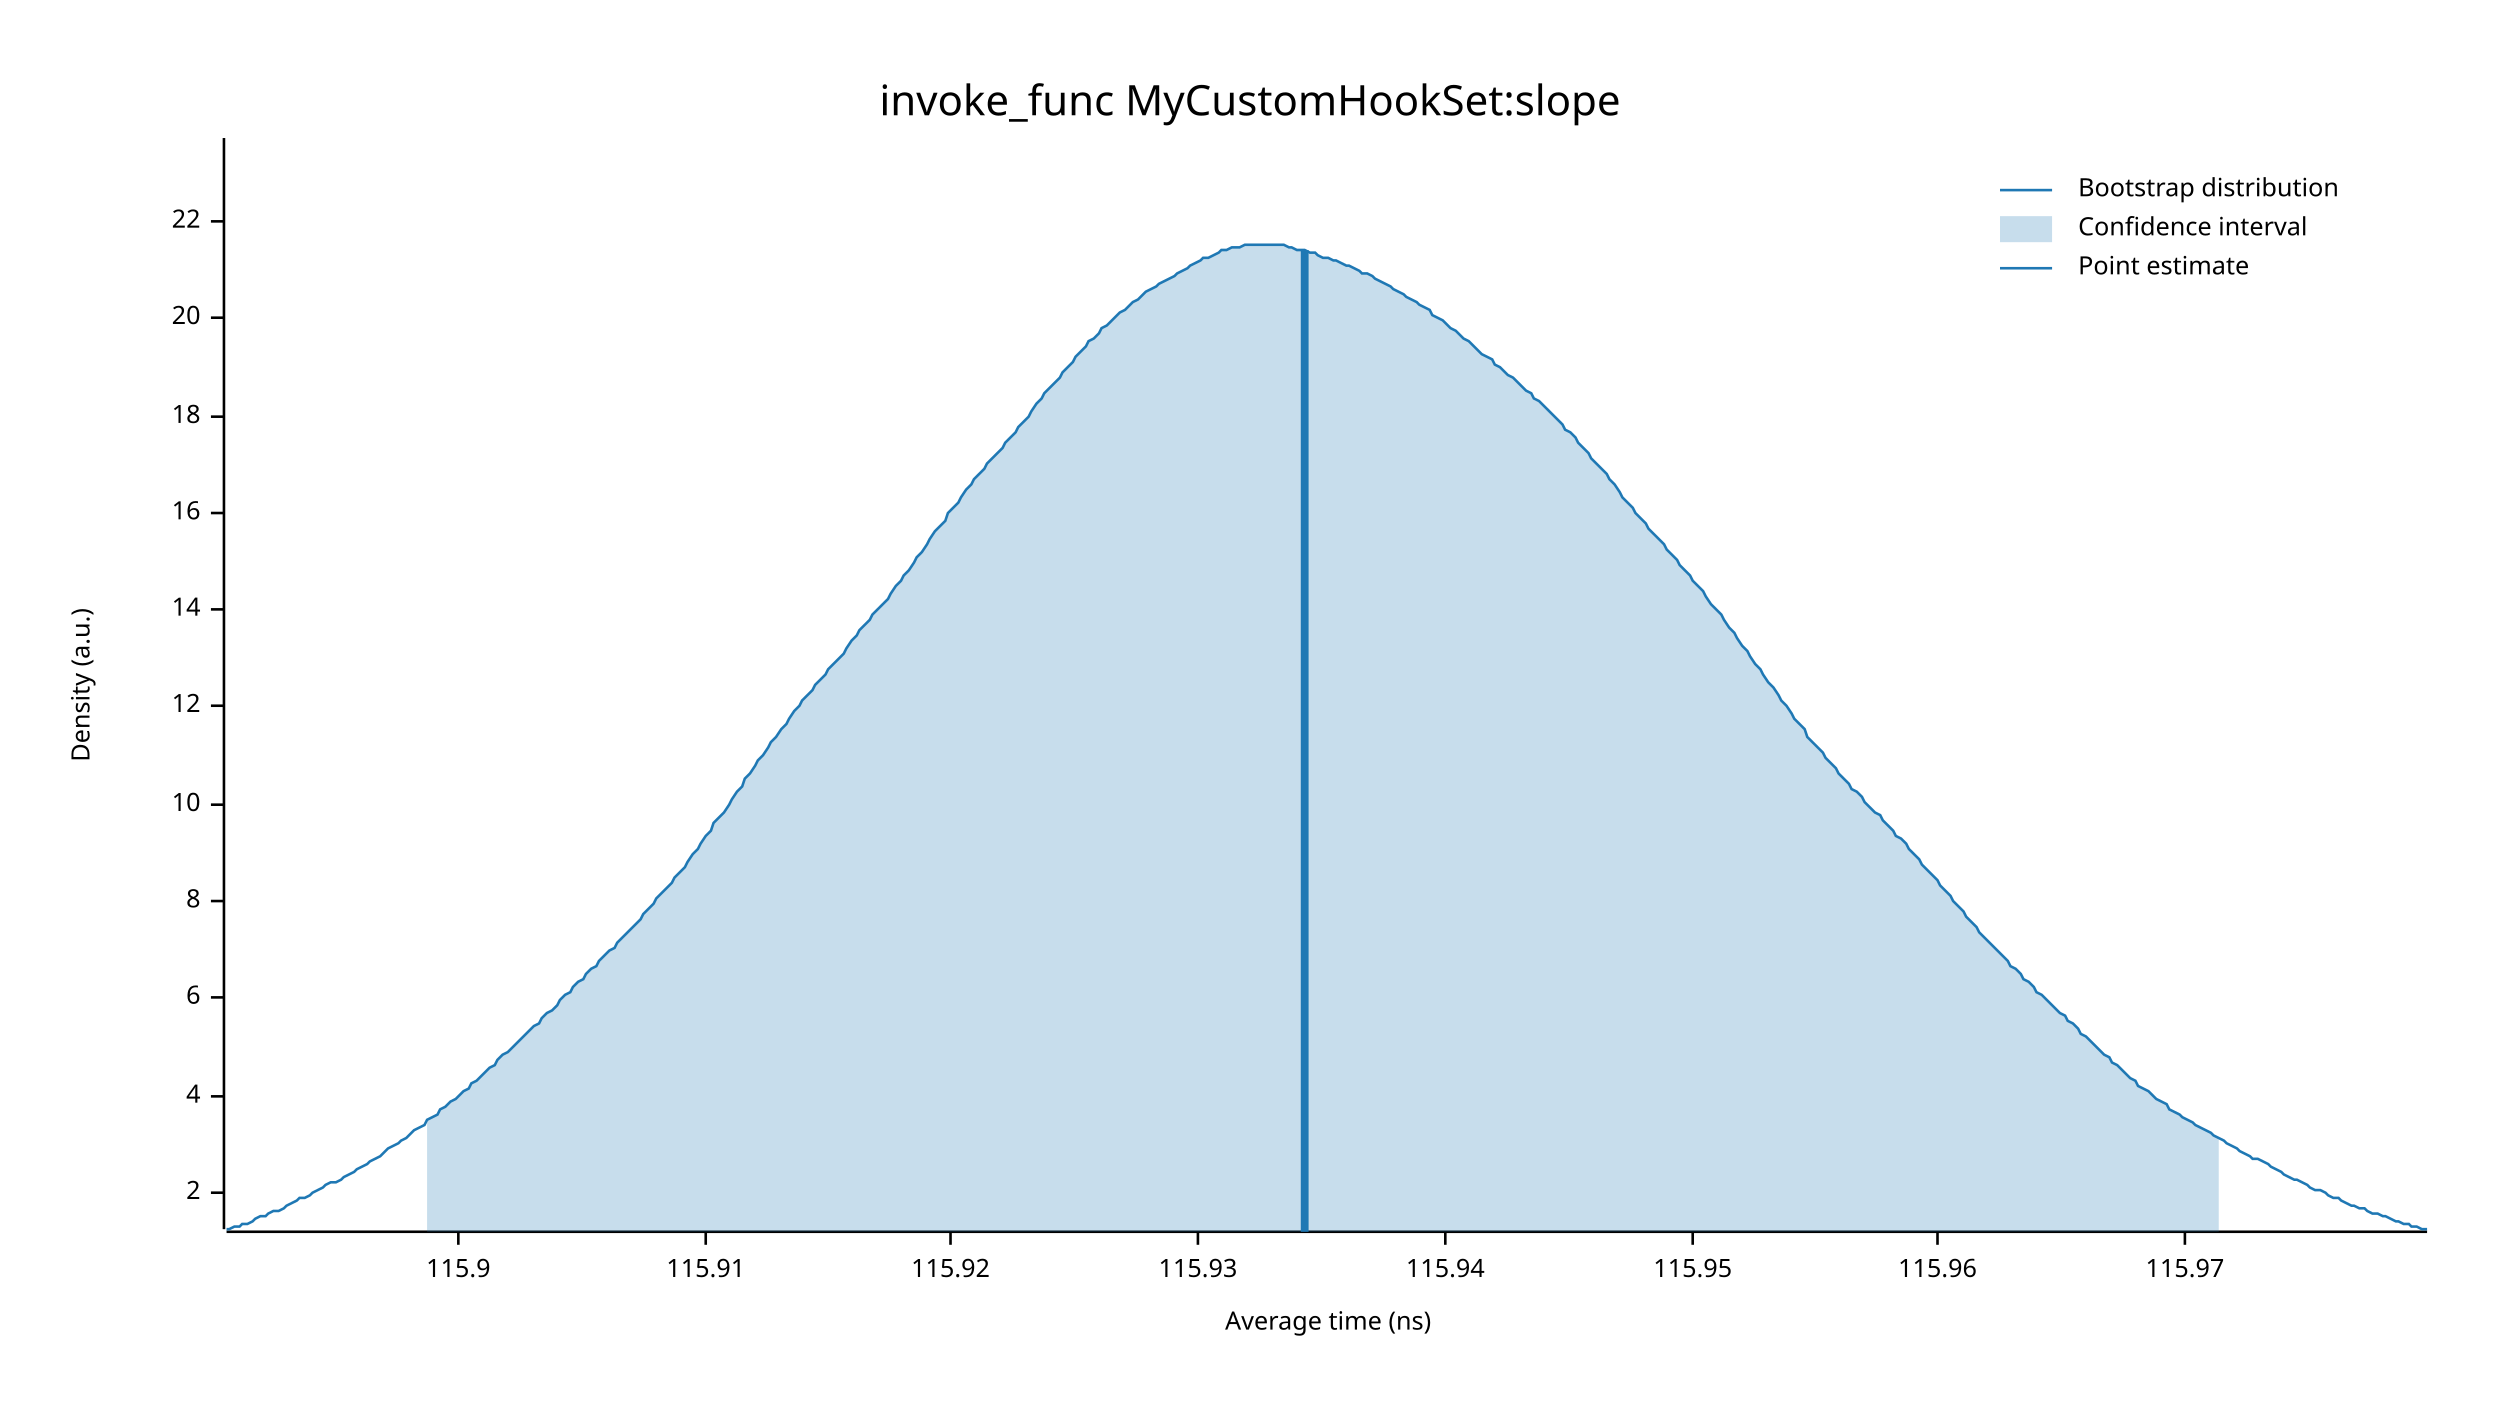
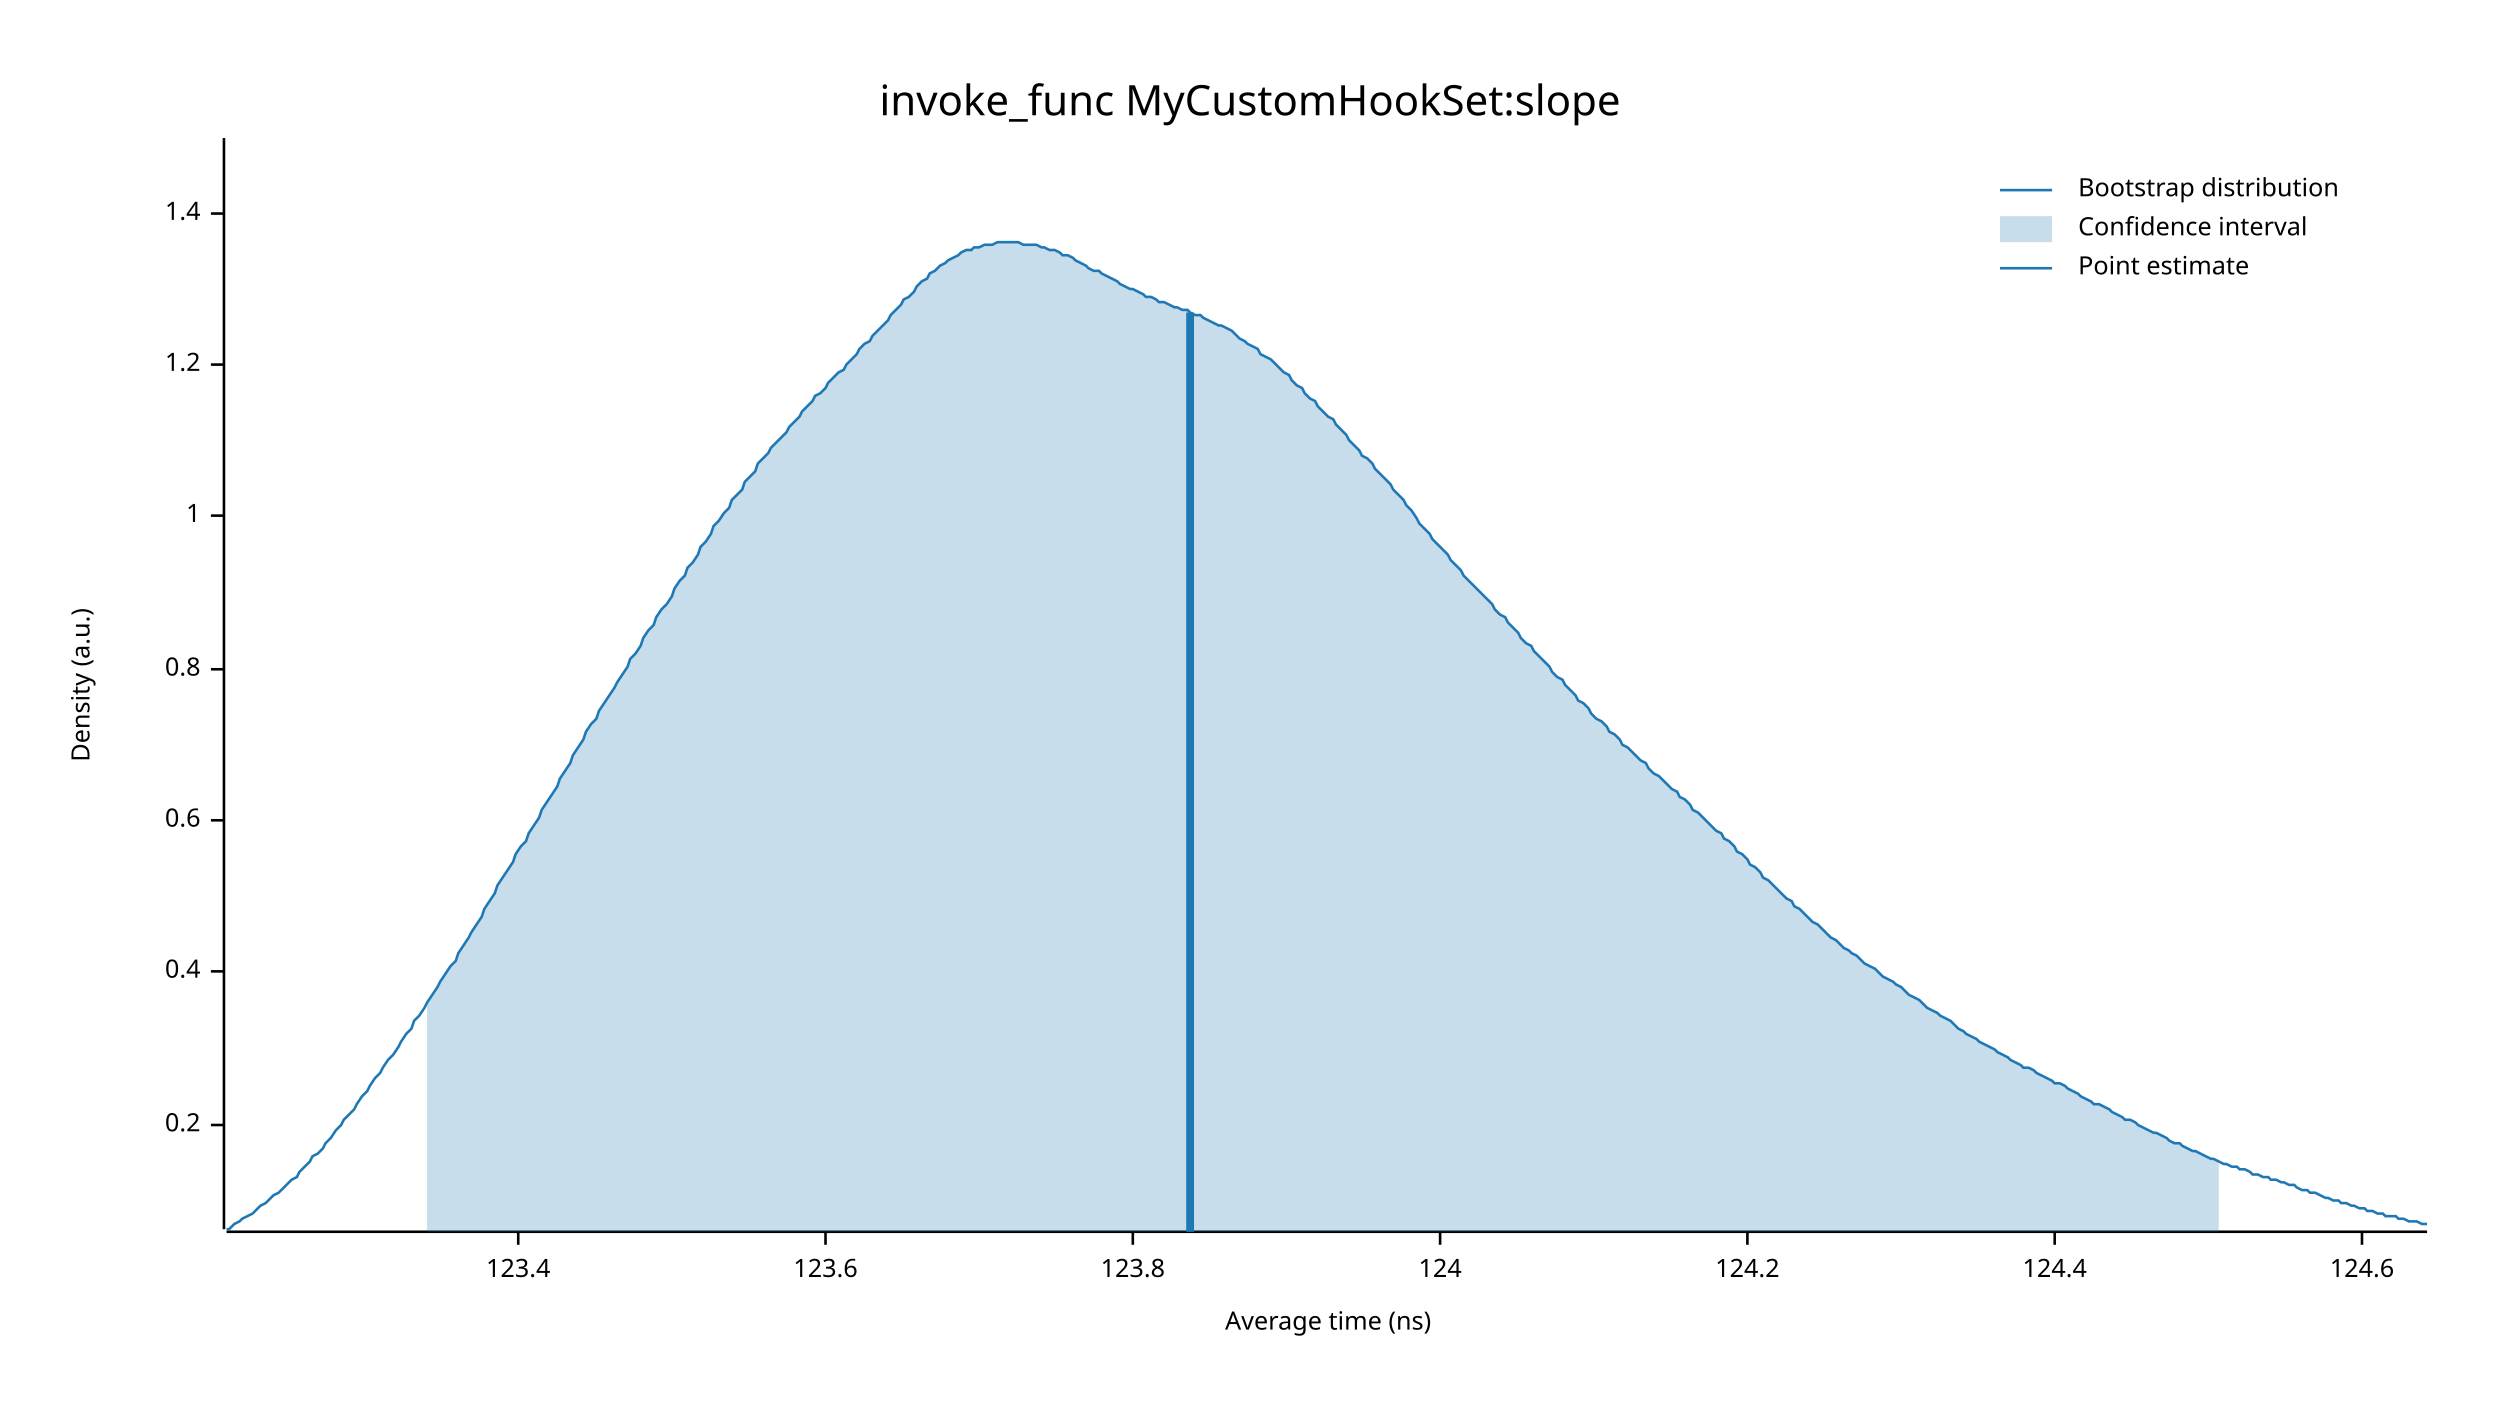
<svg xmlns="http://www.w3.org/2000/svg" width="960" height="540" viewBox="0 0 960 540">
  <text x="480" y="32" dy="0.76em" text-anchor="middle" font-family="sans-serif" font-size="16.129" opacity="1" fill="#000000">
invoke_func MyCustomHookSet:slope
</text>
  <text x="27" y="263" dy="0.76em" text-anchor="middle" font-family="sans-serif" font-size="9.677" opacity="1" fill="#000000" transform="rotate(270, 27, 263)">
Density (a.u.)
</text>
  <text x="510" y="513" dy="-0.5ex" text-anchor="middle" font-family="sans-serif" font-size="9.677" opacity="1" fill="#000000">
Average time (ns)
</text>
  <polyline fill="none" opacity="1" stroke="#000000" stroke-width="1" points="86,53 86,472 " />
-   <text x="77" y="458" dy="0.5ex" text-anchor="end" font-family="sans-serif" font-size="9.677" opacity="1" fill="#000000">
- 2
+   <text x="77" y="432" dy="0.5ex" text-anchor="end" font-family="sans-serif" font-size="9.677" opacity="1" fill="#000000">
+ 0.2
</text>
-   <polyline fill="none" opacity="1" stroke="#000000" stroke-width="1" points="81,458 86,458 " />
-   <text x="77" y="421" dy="0.5ex" text-anchor="end" font-family="sans-serif" font-size="9.677" opacity="1" fill="#000000">
- 4
+   <polyline fill="none" opacity="1" stroke="#000000" stroke-width="1" points="81,432 86,432 " />
+   <text x="77" y="373" dy="0.5ex" text-anchor="end" font-family="sans-serif" font-size="9.677" opacity="1" fill="#000000">
+ 0.4
</text>
-   <polyline fill="none" opacity="1" stroke="#000000" stroke-width="1" points="81,421 86,421 " />
-   <text x="77" y="383" dy="0.5ex" text-anchor="end" font-family="sans-serif" font-size="9.677" opacity="1" fill="#000000">
- 6
+   <polyline fill="none" opacity="1" stroke="#000000" stroke-width="1" points="81,373 86,373 " />
+   <text x="77" y="315" dy="0.5ex" text-anchor="end" font-family="sans-serif" font-size="9.677" opacity="1" fill="#000000">
+ 0.6
</text>
-   <polyline fill="none" opacity="1" stroke="#000000" stroke-width="1" points="81,383 86,383 " />
-   <text x="77" y="346" dy="0.5ex" text-anchor="end" font-family="sans-serif" font-size="9.677" opacity="1" fill="#000000">
- 8
+   <polyline fill="none" opacity="1" stroke="#000000" stroke-width="1" points="81,315 86,315 " />
+   <text x="77" y="257" dy="0.5ex" text-anchor="end" font-family="sans-serif" font-size="9.677" opacity="1" fill="#000000">
+ 0.8
</text>
-   <polyline fill="none" opacity="1" stroke="#000000" stroke-width="1" points="81,346 86,346 " />
-   <text x="77" y="309" dy="0.5ex" text-anchor="end" font-family="sans-serif" font-size="9.677" opacity="1" fill="#000000">
- 10
+   <polyline fill="none" opacity="1" stroke="#000000" stroke-width="1" points="81,257 86,257 " />
+   <text x="77" y="198" dy="0.5ex" text-anchor="end" font-family="sans-serif" font-size="9.677" opacity="1" fill="#000000">
+ 1
</text>
-   <polyline fill="none" opacity="1" stroke="#000000" stroke-width="1" points="81,309 86,309 " />
-   <text x="77" y="271" dy="0.5ex" text-anchor="end" font-family="sans-serif" font-size="9.677" opacity="1" fill="#000000">
- 12
+   <polyline fill="none" opacity="1" stroke="#000000" stroke-width="1" points="81,198 86,198 " />
+   <text x="77" y="140" dy="0.5ex" text-anchor="end" font-family="sans-serif" font-size="9.677" opacity="1" fill="#000000">
+ 1.2
</text>
-   <polyline fill="none" opacity="1" stroke="#000000" stroke-width="1" points="81,271 86,271 " />
-   <text x="77" y="234" dy="0.5ex" text-anchor="end" font-family="sans-serif" font-size="9.677" opacity="1" fill="#000000">
- 14
+   <polyline fill="none" opacity="1" stroke="#000000" stroke-width="1" points="81,140 86,140 " />
+   <text x="77" y="82" dy="0.5ex" text-anchor="end" font-family="sans-serif" font-size="9.677" opacity="1" fill="#000000">
+ 1.4
</text>
-   <polyline fill="none" opacity="1" stroke="#000000" stroke-width="1" points="81,234 86,234 " />
-   <text x="77" y="197" dy="0.5ex" text-anchor="end" font-family="sans-serif" font-size="9.677" opacity="1" fill="#000000">
- 16
+   <polyline fill="none" opacity="1" stroke="#000000" stroke-width="1" points="81,82 86,82 " />
+   <polyline fill="none" opacity="1" stroke="#000000" stroke-width="1" points="87,473 932,473 " />
+   <text x="199" y="483" dy="0.76em" text-anchor="middle" font-family="sans-serif" font-size="9.677" opacity="1" fill="#000000">
+ 123.4
</text>
-   <polyline fill="none" opacity="1" stroke="#000000" stroke-width="1" points="81,197 86,197 " />
-   <text x="77" y="160" dy="0.5ex" text-anchor="end" font-family="sans-serif" font-size="9.677" opacity="1" fill="#000000">
- 18
+   <polyline fill="none" opacity="1" stroke="#000000" stroke-width="1" points="199,473 199,478 " />
+   <text x="317" y="483" dy="0.76em" text-anchor="middle" font-family="sans-serif" font-size="9.677" opacity="1" fill="#000000">
+ 123.6
</text>
-   <polyline fill="none" opacity="1" stroke="#000000" stroke-width="1" points="81,160 86,160 " />
-   <text x="77" y="122" dy="0.5ex" text-anchor="end" font-family="sans-serif" font-size="9.677" opacity="1" fill="#000000">
- 20
+   <polyline fill="none" opacity="1" stroke="#000000" stroke-width="1" points="317,473 317,478 " />
+   <text x="435" y="483" dy="0.76em" text-anchor="middle" font-family="sans-serif" font-size="9.677" opacity="1" fill="#000000">
+ 123.8
</text>
-   <polyline fill="none" opacity="1" stroke="#000000" stroke-width="1" points="81,122 86,122 " />
-   <text x="77" y="85" dy="0.5ex" text-anchor="end" font-family="sans-serif" font-size="9.677" opacity="1" fill="#000000">
- 22
+   <polyline fill="none" opacity="1" stroke="#000000" stroke-width="1" points="435,473 435,478 " />
+   <text x="553" y="483" dy="0.76em" text-anchor="middle" font-family="sans-serif" font-size="9.677" opacity="1" fill="#000000">
+ 124
</text>
-   <polyline fill="none" opacity="1" stroke="#000000" stroke-width="1" points="81,85 86,85 " />
-   <polyline fill="none" opacity="1" stroke="#000000" stroke-width="1" points="87,473 932,473 " />
-   <text x="176" y="483" dy="0.76em" text-anchor="middle" font-family="sans-serif" font-size="9.677" opacity="1" fill="#000000">
- 115.9
+   <polyline fill="none" opacity="1" stroke="#000000" stroke-width="1" points="553,473 553,478 " />
+   <text x="671" y="483" dy="0.76em" text-anchor="middle" font-family="sans-serif" font-size="9.677" opacity="1" fill="#000000">
+ 124.2
</text>
-   <polyline fill="none" opacity="1" stroke="#000000" stroke-width="1" points="176,473 176,478 " />
-   <text x="271" y="483" dy="0.76em" text-anchor="middle" font-family="sans-serif" font-size="9.677" opacity="1" fill="#000000">
- 115.91
+   <polyline fill="none" opacity="1" stroke="#000000" stroke-width="1" points="671,473 671,478 " />
+   <text x="789" y="483" dy="0.76em" text-anchor="middle" font-family="sans-serif" font-size="9.677" opacity="1" fill="#000000">
+ 124.4
</text>
-   <polyline fill="none" opacity="1" stroke="#000000" stroke-width="1" points="271,473 271,478 " />
-   <text x="365" y="483" dy="0.76em" text-anchor="middle" font-family="sans-serif" font-size="9.677" opacity="1" fill="#000000">
- 115.92
+   <polyline fill="none" opacity="1" stroke="#000000" stroke-width="1" points="789,473 789,478 " />
+   <text x="907" y="483" dy="0.76em" text-anchor="middle" font-family="sans-serif" font-size="9.677" opacity="1" fill="#000000">
+ 124.6
</text>
-   <polyline fill="none" opacity="1" stroke="#000000" stroke-width="1" points="365,473 365,478 " />
-   <text x="460" y="483" dy="0.76em" text-anchor="middle" font-family="sans-serif" font-size="9.677" opacity="1" fill="#000000">
- 115.93
- </text>
-   <polyline fill="none" opacity="1" stroke="#000000" stroke-width="1" points="460,473 460,478 " />
-   <text x="555" y="483" dy="0.76em" text-anchor="middle" font-family="sans-serif" font-size="9.677" opacity="1" fill="#000000">
- 115.94
- </text>
-   <polyline fill="none" opacity="1" stroke="#000000" stroke-width="1" points="555,473 555,478 " />
-   <text x="650" y="483" dy="0.76em" text-anchor="middle" font-family="sans-serif" font-size="9.677" opacity="1" fill="#000000">
- 115.95
- </text>
-   <polyline fill="none" opacity="1" stroke="#000000" stroke-width="1" points="650,473 650,478 " />
-   <text x="744" y="483" dy="0.76em" text-anchor="middle" font-family="sans-serif" font-size="9.677" opacity="1" fill="#000000">
- 115.96
- </text>
-   <polyline fill="none" opacity="1" stroke="#000000" stroke-width="1" points="744,473 744,478 " />
-   <text x="839" y="483" dy="0.76em" text-anchor="middle" font-family="sans-serif" font-size="9.677" opacity="1" fill="#000000">
- 115.97
- </text>
-   <polyline fill="none" opacity="1" stroke="#000000" stroke-width="1" points="839,473 839,478 " />
-   <polyline fill="none" opacity="1" stroke="#1F78B4" stroke-width="1" points="87,472 88,472 90,471 92,471 93,470 95,470 97,469 98,468 100,467 102,467 103,466 105,465 107,465 109,464 110,463 112,462 114,461 115,460 117,460 119,459 120,458 122,457 124,456 125,455 127,454 129,454 131,453 132,452 134,451 136,450 137,449 139,448 141,447 142,446 144,445 146,444 147,443 149,441 151,440 153,439 154,438 156,437 158,435 159,434 161,433 163,432 164,430 166,429 168,428 169,426 171,425 173,423 175,422 176,421 178,419 180,418 181,416 183,415 185,413 186,412 188,410 190,409 191,407 193,405 195,404 197,402 198,401 200,399 202,397 203,396 205,394 207,393 208,391 210,389 212,388 214,386 215,384 217,382 219,381 220,379 222,377 224,376 225,374 227,372 229,371 230,369 232,367 234,365 236,364 237,362 239,360 241,358 242,357 244,355 246,353 247,351 249,349 251,347 252,345 254,343 256,341 258,339 259,337 261,335 263,333 264,331 266,328 268,326 269,324 271,321 273,319 274,316 276,314 278,312 280,309 281,307 283,304 285,302 286,299 288,297 290,294 291,292 293,290 295,287 296,285 298,283 300,280 302,278 303,276 305,273 307,271 308,269 310,267 312,265 313,263 315,261 317,259 318,257 320,255 322,253 324,251 325,249 327,246 329,244 330,242 332,240 334,238 335,236 337,234 339,232 341,230 342,228 344,225 346,223 347,221 349,219 351,216 352,214 354,212 356,209 357,207 359,204 361,202 363,200 364,197 366,195 368,193 369,191 371,188 373,186 374,184 376,182 378,180 379,178 381,176 383,174 385,172 386,170 388,168 390,166 391,164 393,162 395,160 396,158 398,155 400,153 401,151 403,149 405,147 407,145 408,143 410,141 412,139 413,137 415,135 417,133 418,131 420,130 422,128 423,126 425,125 427,123 429,121 430,120 432,119 434,117 435,116 437,115 439,113 440,112 442,111 444,110 445,109 447,108 449,107 451,106 452,105 454,104 456,103 457,102 459,101 461,100 462,99 464,99 466,98 468,97 469,96 471,96 473,95 474,95 476,95 478,94 479,94 481,94 483,94 484,94 486,94 488,94 490,94 491,94 493,94 495,95 496,95 498,96 500,96 501,96 503,97 505,97 506,98 508,99 510,99 512,100 513,100 515,101 517,102 518,102 520,103 522,104 523,105 525,105 527,106 528,107 530,108 532,109 534,110 535,111 537,112 539,113 540,114 542,115 544,116 545,117 547,118 549,119 550,121 552,122 554,123 556,125 557,126 559,127 561,129 562,130 564,131 566,133 567,134 569,136 571,137 573,138 574,140 576,141 578,143 579,144 581,145 583,147 584,148 586,150 588,151 589,153 591,154 593,156 595,158 596,159 598,161 600,163 601,165 603,166 605,168 606,170 608,172 610,174 611,176 613,178 615,180 617,182 618,184 620,186 622,189 623,191 625,193 627,195 628,197 630,199 632,201 633,203 635,205 637,207 639,209 640,211 642,213 644,215 645,217 647,219 649,221 650,223 652,225 654,227 655,229 657,232 659,234 661,236 662,238 664,241 666,243 667,245 669,248 671,250 672,252 674,255 676,257 677,259 679,262 681,264 683,267 684,269 686,271 688,274 689,276 691,278 693,280 694,283 696,285 698,287 700,289 701,291 703,293 705,295 706,297 708,299 710,301 711,303 713,304 715,306 716,308 718,310 720,312 722,313 723,315 725,317 727,319 728,321 730,322 732,324 733,326 735,328 737,330 738,332 740,334 742,336 744,338 745,340 747,342 749,344 750,346 752,348 754,350 755,352 757,354 759,356 760,358 762,360 764,362 766,364 767,365 769,367 771,369 772,371 774,372 776,374 777,376 779,377 781,379 782,381 784,382 786,384 788,386 789,387 791,389 793,390 794,392 796,393 798,395 799,397 801,398 803,400 804,401 806,403 808,405 810,406 811,408 813,409 815,411 816,412 818,414 820,415 821,417 823,418 825,419 827,421 828,422 830,423 832,424 833,426 835,427 837,428 838,429 840,430 842,431 843,432 845,433 847,434 849,435 850,436 852,437 854,438 855,439 857,440 859,441 860,442 862,443 864,444 865,445 867,445 869,446 871,447 872,448 874,449 876,450 877,451 879,452 881,453 882,453 884,454 886,455 887,456 889,457 891,457 893,458 894,459 896,460 898,460 899,461 901,462 903,463 904,463 906,464 908,464 909,465 911,466 913,466 915,467 916,467 918,468 920,469 921,469 923,470 925,470 926,471 928,471 930,472 932,472 " />
-   <polygon opacity="0.25" fill="#1F78B4" points="164,430 166,429 168,428 169,426 171,425 173,423 175,422 176,421 178,419 180,418 181,416 183,415 185,413 186,412 188,410 190,409 191,407 193,405 195,404 197,402 198,401 200,399 202,397 203,396 205,394 207,393 208,391 210,389 212,388 214,386 215,384 217,382 219,381 220,379 222,377 224,376 225,374 227,372 229,371 230,369 232,367 234,365 236,364 237,362 239,360 241,358 242,357 244,355 246,353 247,351 249,349 251,347 252,345 254,343 256,341 258,339 259,337 261,335 263,333 264,331 266,328 268,326 269,324 271,321 273,319 274,316 276,314 278,312 280,309 281,307 283,304 285,302 286,299 288,297 290,294 291,292 293,290 295,287 296,285 298,283 300,280 302,278 303,276 305,273 307,271 308,269 310,267 312,265 313,263 315,261 317,259 318,257 320,255 322,253 324,251 325,249 327,246 329,244 330,242 332,240 334,238 335,236 337,234 339,232 341,230 342,228 344,225 346,223 347,221 349,219 351,216 352,214 354,212 356,209 357,207 359,204 361,202 363,200 364,197 366,195 368,193 369,191 371,188 373,186 374,184 376,182 378,180 379,178 381,176 383,174 385,172 386,170 388,168 390,166 391,164 393,162 395,160 396,158 398,155 400,153 401,151 403,149 405,147 407,145 408,143 410,141 412,139 413,137 415,135 417,133 418,131 420,130 422,128 423,126 425,125 427,123 429,121 430,120 432,119 434,117 435,116 437,115 439,113 440,112 442,111 444,110 445,109 447,108 449,107 451,106 452,105 454,104 456,103 457,102 459,101 461,100 462,99 464,99 466,98 468,97 469,96 471,96 473,95 474,95 476,95 478,94 479,94 481,94 483,94 484,94 486,94 488,94 490,94 491,94 493,94 495,95 496,95 498,96 500,96 501,96 503,97 505,97 506,98 508,99 510,99 512,100 513,100 515,101 517,102 518,102 520,103 522,104 523,105 525,105 527,106 528,107 530,108 532,109 534,110 535,111 537,112 539,113 540,114 542,115 544,116 545,117 547,118 549,119 550,121 552,122 554,123 556,125 557,126 559,127 561,129 562,130 564,131 566,133 567,134 569,136 571,137 573,138 574,140 576,141 578,143 579,144 581,145 583,147 584,148 586,150 588,151 589,153 591,154 593,156 595,158 596,159 598,161 600,163 601,165 603,166 605,168 606,170 608,172 610,174 611,176 613,178 615,180 617,182 618,184 620,186 622,189 623,191 625,193 627,195 628,197 630,199 632,201 633,203 635,205 637,207 639,209 640,211 642,213 644,215 645,217 647,219 649,221 650,223 652,225 654,227 655,229 657,232 659,234 661,236 662,238 664,241 666,243 667,245 669,248 671,250 672,252 674,255 676,257 677,259 679,262 681,264 683,267 684,269 686,271 688,274 689,276 691,278 693,280 694,283 696,285 698,287 700,289 701,291 703,293 705,295 706,297 708,299 710,301 711,303 713,304 715,306 716,308 718,310 720,312 722,313 723,315 725,317 727,319 728,321 730,322 732,324 733,326 735,328 737,330 738,332 740,334 742,336 744,338 745,340 747,342 749,344 750,346 752,348 754,350 755,352 757,354 759,356 760,358 762,360 764,362 766,364 767,365 769,367 771,369 772,371 774,372 776,374 777,376 779,377 781,379 782,381 784,382 786,384 788,386 789,387 791,389 793,390 794,392 796,393 798,395 799,397 801,398 803,400 804,401 806,403 808,405 810,406 811,408 813,409 815,411 816,412 818,414 820,415 821,417 823,418 825,419 827,421 828,422 830,423 832,424 833,426 835,427 837,428 838,429 840,430 842,431 843,432 845,433 847,434 849,435 850,436 852,437 852,473 164,473 " />
-   <polyline fill="none" opacity="1" stroke="#1F78B4" stroke-width="3" points="501,473 501,96 " />
+   <polyline fill="none" opacity="1" stroke="#000000" stroke-width="1" points="907,473 907,478 " />
+   <polyline fill="none" opacity="1" stroke="#1F78B4" stroke-width="1" points="87,472 88,472 90,470 92,469 93,468 95,467 97,466 98,465 100,463 102,462 103,461 105,459 107,458 109,456 110,455 112,453 114,452 115,450 117,448 119,446 120,444 122,443 124,441 125,439 127,437 129,434 131,432 132,430 134,428 136,426 137,424 139,421 141,419 142,417 144,414 146,412 147,410 149,407 151,405 153,402 154,400 156,397 158,395 159,392 161,390 163,387 164,385 166,382 168,379 169,377 171,374 173,371 175,369 176,366 178,363 180,360 181,358 183,355 185,352 186,349 188,346 190,343 191,340 193,337 195,334 197,331 198,328 200,325 202,323 203,320 205,317 207,314 208,311 210,308 212,305 214,302 215,299 217,296 219,293 220,290 222,287 224,284 225,281 227,278 229,276 230,273 232,270 234,267 236,264 237,262 239,259 241,256 242,253 244,251 246,248 247,245 249,242 251,240 252,237 254,234 256,232 258,229 259,226 261,223 263,221 264,218 266,216 268,213 269,210 271,208 273,205 274,202 276,200 278,197 280,195 281,192 283,190 285,188 286,185 288,183 290,181 291,178 293,176 295,174 296,172 298,170 300,168 302,166 303,164 305,162 307,160 308,158 310,156 312,154 313,152 315,151 317,149 318,147 320,145 322,143 324,142 325,140 327,138 329,136 330,134 332,132 334,131 335,129 337,127 339,125 341,123 342,121 344,119 346,117 347,115 349,114 351,112 352,110 354,108 356,107 357,105 359,104 361,102 363,101 364,100 366,99 368,98 369,97 371,96 373,96 374,95 376,95 378,94 379,94 381,94 383,93 385,93 386,93 388,93 390,93 391,93 393,94 395,94 396,94 398,94 400,95 401,95 403,96 405,96 407,97 408,98 410,98 412,99 413,100 415,101 417,102 418,103 420,104 422,104 423,105 425,106 427,107 429,108 430,109 432,110 434,111 435,111 437,112 439,113 440,114 442,114 444,115 445,116 447,116 449,117 451,118 452,118 454,119 456,119 457,120 459,121 461,121 462,122 464,123 466,124 468,125 469,125 471,126 473,127 474,128 476,130 478,131 479,132 481,133 483,134 484,136 486,137 488,138 490,140 491,141 493,143 495,144 496,146 498,148 500,149 501,151 503,153 505,154 506,156 508,158 510,160 512,161 513,163 515,165 517,167 518,169 520,171 522,173 523,175 525,176 527,178 528,180 530,182 532,184 534,186 535,188 537,190 539,192 540,194 542,196 544,199 545,201 547,203 549,205 550,207 552,209 554,211 556,213 557,215 559,217 561,219 562,221 564,223 566,225 567,226 569,228 571,230 573,232 574,234 576,236 578,237 579,239 581,241 583,243 584,245 586,247 588,248 589,250 591,252 593,254 595,256 596,258 598,260 600,261 601,263 603,265 605,267 606,269 608,270 610,272 611,274 613,276 615,277 617,279 618,281 620,282 622,284 623,286 625,287 627,289 628,290 630,292 632,293 633,295 635,297 637,298 639,300 640,301 642,303 644,304 645,306 647,307 649,309 650,311 652,312 654,314 655,315 657,317 659,319 661,320 662,322 664,323 666,325 667,327 669,328 671,330 672,332 674,333 676,335 677,337 679,338 681,340 683,342 684,343 686,345 688,346 689,348 691,349 693,351 694,352 696,354 698,355 700,357 701,358 703,360 705,361 706,362 708,364 710,365 711,366 713,367 715,369 716,370 718,371 720,372 722,374 723,375 725,376 727,377 728,378 730,379 732,381 733,382 735,383 737,384 738,385 740,387 742,388 744,389 745,390 747,391 749,392 750,393 752,395 754,396 755,397 757,398 759,399 760,400 762,401 764,402 766,403 767,404 769,405 771,406 772,407 774,408 776,409 777,410 779,410 781,411 782,412 784,413 786,414 788,415 789,416 791,416 793,417 794,418 796,419 798,420 799,421 801,422 803,423 804,424 806,424 808,425 810,426 811,427 813,428 815,429 816,430 818,430 820,431 821,432 823,433 825,434 827,435 828,435 830,436 832,437 833,438 835,439 837,439 838,440 840,441 842,442 843,442 845,443 847,444 849,445 850,445 852,446 854,447 855,447 857,448 859,448 860,449 862,449 864,450 865,451 867,451 869,452 871,452 872,453 874,453 876,454 877,454 879,455 881,455 882,456 884,457 886,457 887,458 889,458 891,459 893,460 894,460 896,461 898,461 899,462 901,462 903,463 904,463 906,464 908,464 909,465 911,465 913,466 915,466 916,467 918,467 920,467 921,468 923,468 925,469 926,469 928,469 930,470 932,470 " />
+   <polygon opacity="0.25" fill="#1F78B4" points="164,385 166,382 168,379 169,377 171,374 173,371 175,369 176,366 178,363 180,360 181,358 183,355 185,352 186,349 188,346 190,343 191,340 193,337 195,334 197,331 198,328 200,325 202,323 203,320 205,317 207,314 208,311 210,308 212,305 214,302 215,299 217,296 219,293 220,290 222,287 224,284 225,281 227,278 229,276 230,273 232,270 234,267 236,264 237,262 239,259 241,256 242,253 244,251 246,248 247,245 249,242 251,240 252,237 254,234 256,232 258,229 259,226 261,223 263,221 264,218 266,216 268,213 269,210 271,208 273,205 274,202 276,200 278,197 280,195 281,192 283,190 285,188 286,185 288,183 290,181 291,178 293,176 295,174 296,172 298,170 300,168 302,166 303,164 305,162 307,160 308,158 310,156 312,154 313,152 315,151 317,149 318,147 320,145 322,143 324,142 325,140 327,138 329,136 330,134 332,132 334,131 335,129 337,127 339,125 341,123 342,121 344,119 346,117 347,115 349,114 351,112 352,110 354,108 356,107 357,105 359,104 361,102 363,101 364,100 366,99 368,98 369,97 371,96 373,96 374,95 376,95 378,94 379,94 381,94 383,93 385,93 386,93 388,93 390,93 391,93 393,94 395,94 396,94 398,94 400,95 401,95 403,96 405,96 407,97 408,98 410,98 412,99 413,100 415,101 417,102 418,103 420,104 422,104 423,105 425,106 427,107 429,108 430,109 432,110 434,111 435,111 437,112 439,113 440,114 442,114 444,115 445,116 447,116 449,117 451,118 452,118 454,119 456,119 457,120 459,121 461,121 462,122 464,123 466,124 468,125 469,125 471,126 473,127 474,128 476,130 478,131 479,132 481,133 483,134 484,136 486,137 488,138 490,140 491,141 493,143 495,144 496,146 498,148 500,149 501,151 503,153 505,154 506,156 508,158 510,160 512,161 513,163 515,165 517,167 518,169 520,171 522,173 523,175 525,176 527,178 528,180 530,182 532,184 534,186 535,188 537,190 539,192 540,194 542,196 544,199 545,201 547,203 549,205 550,207 552,209 554,211 556,213 557,215 559,217 561,219 562,221 564,223 566,225 567,226 569,228 571,230 573,232 574,234 576,236 578,237 579,239 581,241 583,243 584,245 586,247 588,248 589,250 591,252 593,254 595,256 596,258 598,260 600,261 601,263 603,265 605,267 606,269 608,270 610,272 611,274 613,276 615,277 617,279 618,281 620,282 622,284 623,286 625,287 627,289 628,290 630,292 632,293 633,295 635,297 637,298 639,300 640,301 642,303 644,304 645,306 647,307 649,309 650,311 652,312 654,314 655,315 657,317 659,319 661,320 662,322 664,323 666,325 667,327 669,328 671,330 672,332 674,333 676,335 677,337 679,338 681,340 683,342 684,343 686,345 688,346 689,348 691,349 693,351 694,352 696,354 698,355 700,357 701,358 703,360 705,361 706,362 708,364 710,365 711,366 713,367 715,369 716,370 718,371 720,372 722,374 723,375 725,376 727,377 728,378 730,379 732,381 733,382 735,383 737,384 738,385 740,387 742,388 744,389 745,390 747,391 749,392 750,393 752,395 754,396 755,397 757,398 759,399 760,400 762,401 764,402 766,403 767,404 769,405 771,406 772,407 774,408 776,409 777,410 779,410 781,411 782,412 784,413 786,414 788,415 789,416 791,416 793,417 794,418 796,419 798,420 799,421 801,422 803,423 804,424 806,424 808,425 810,426 811,427 813,428 815,429 816,430 818,430 820,431 821,432 823,433 825,434 827,435 828,435 830,436 832,437 833,438 835,439 837,439 838,440 840,441 842,442 843,442 845,443 847,444 849,445 850,445 852,446 852,473 164,473 " />
+   <polyline fill="none" opacity="1" stroke="#1F78B4" stroke-width="3" points="457,473 457,120 " />
  <text x="798" y="68" dy="0.76em" text-anchor="start" font-family="sans-serif" font-size="9.677" opacity="1" fill="#000000">
Bootstrap distribution
</text>
  <text x="798" y="83" dy="0.76em" text-anchor="start" font-family="sans-serif" font-size="9.677" opacity="1" fill="#000000">
Confidence interval
</text>
  <text x="798" y="98" dy="0.76em" text-anchor="start" font-family="sans-serif" font-size="9.677" opacity="1" fill="#000000">
Point estimate
</text>
  <polyline fill="none" opacity="1" stroke="#1F78B4" stroke-width="1" points="768,73 788,73 " />
  <rect x="768" y="83" width="20" height="10" opacity="0.25" fill="#1F78B4" stroke="none" />
  <polyline fill="none" opacity="1" stroke="#1F78B4" stroke-width="1" points="768,103 788,103 " />
</svg>
